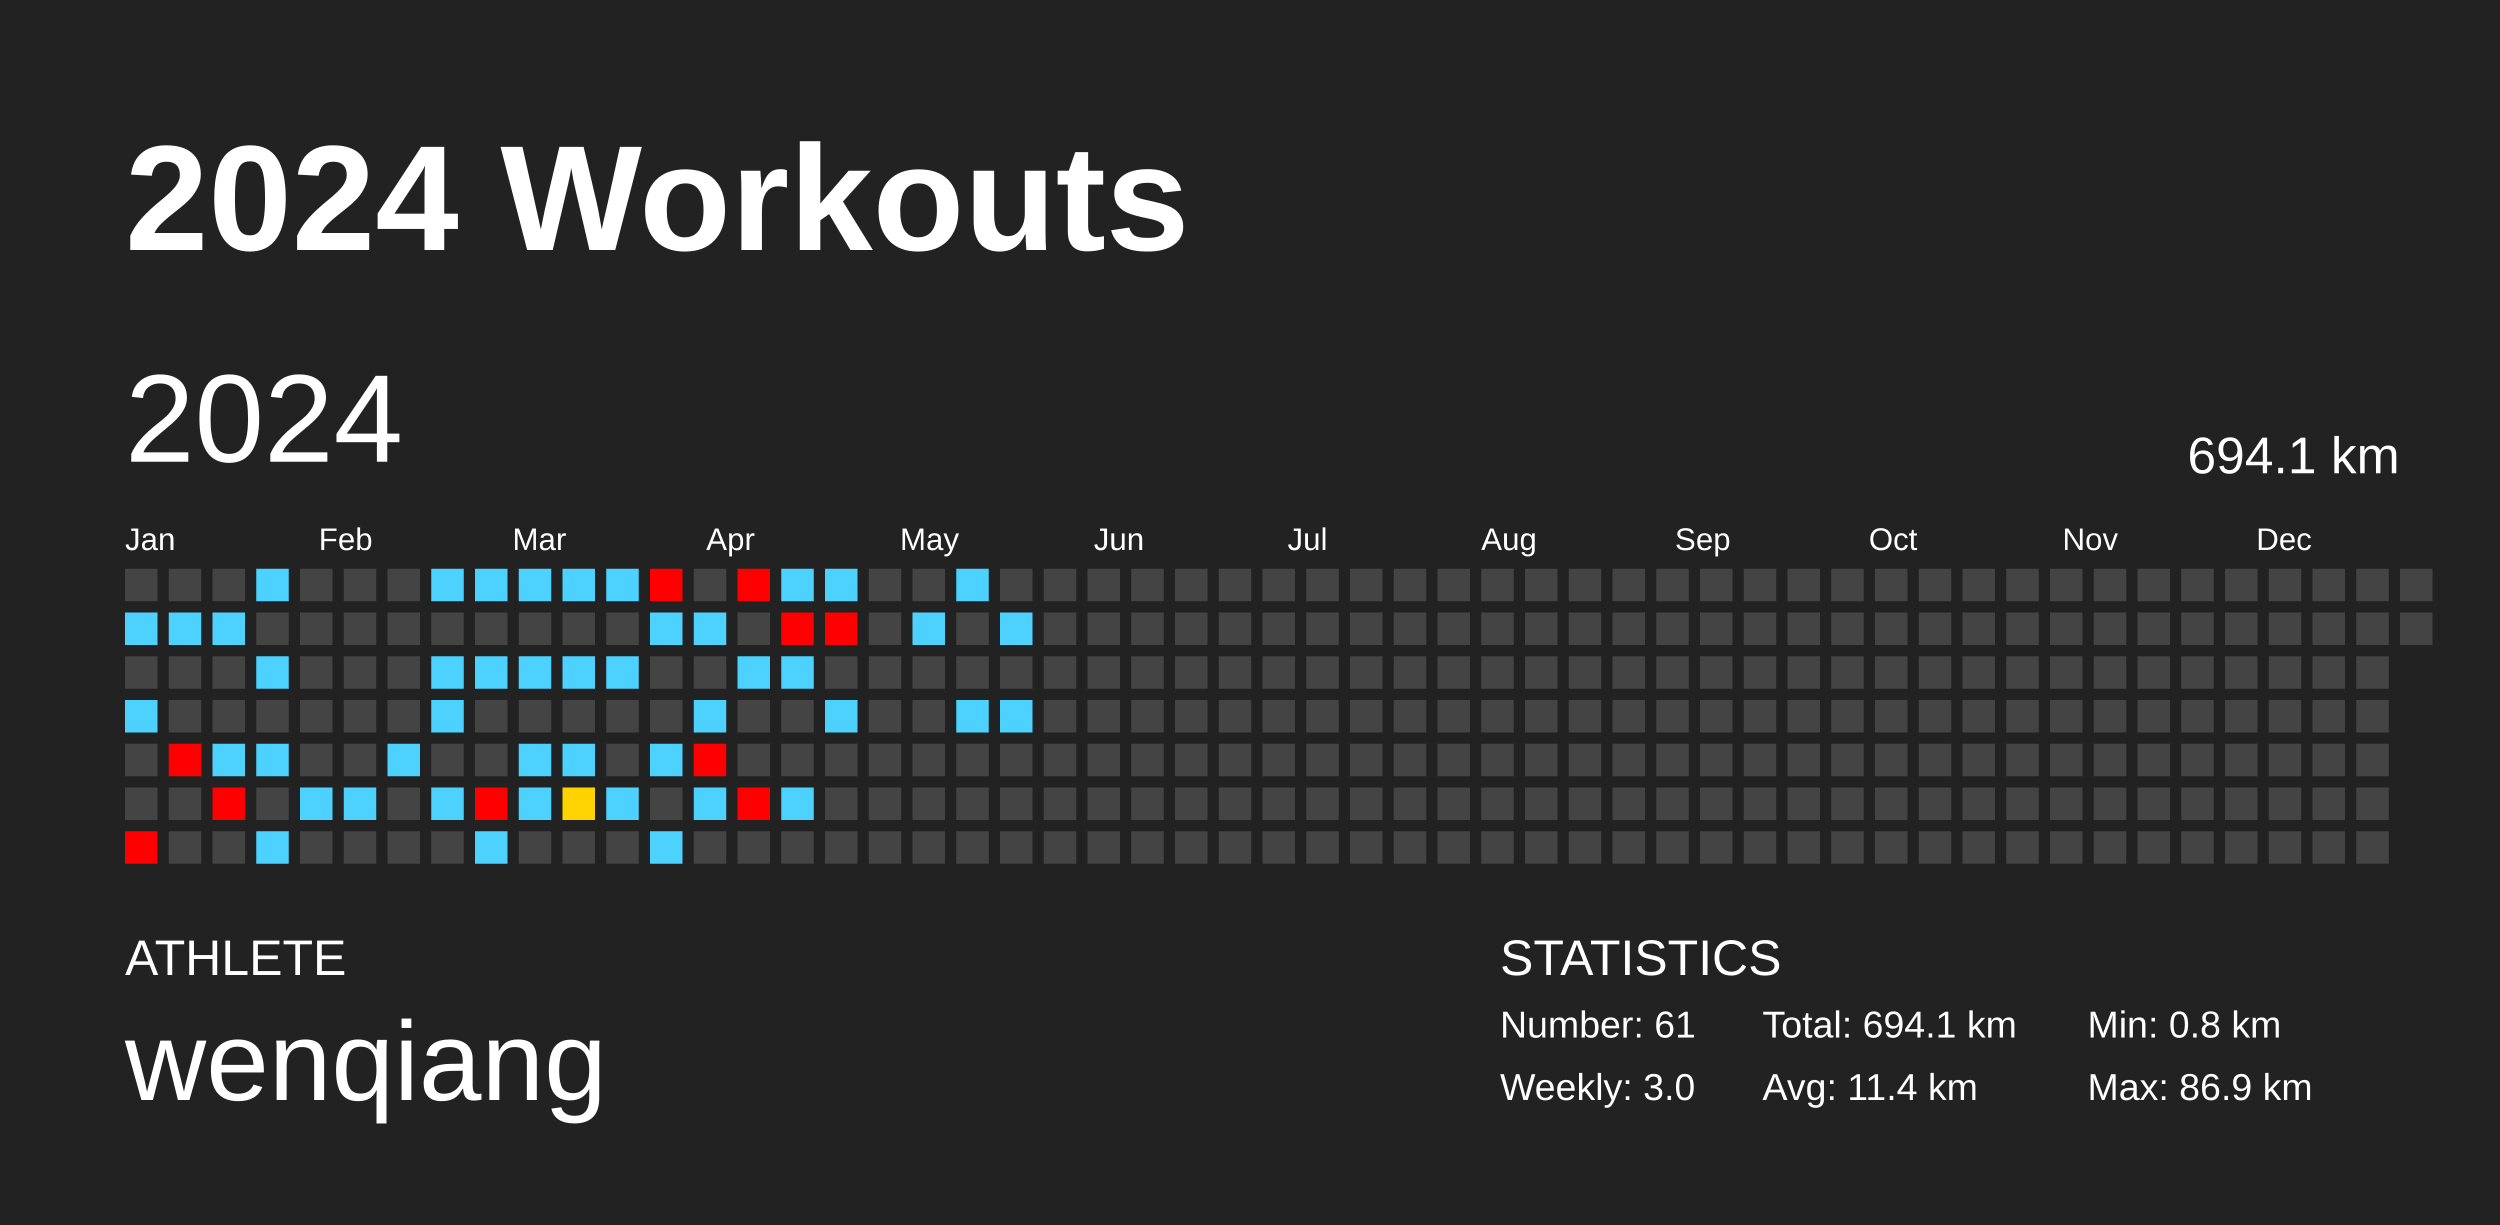
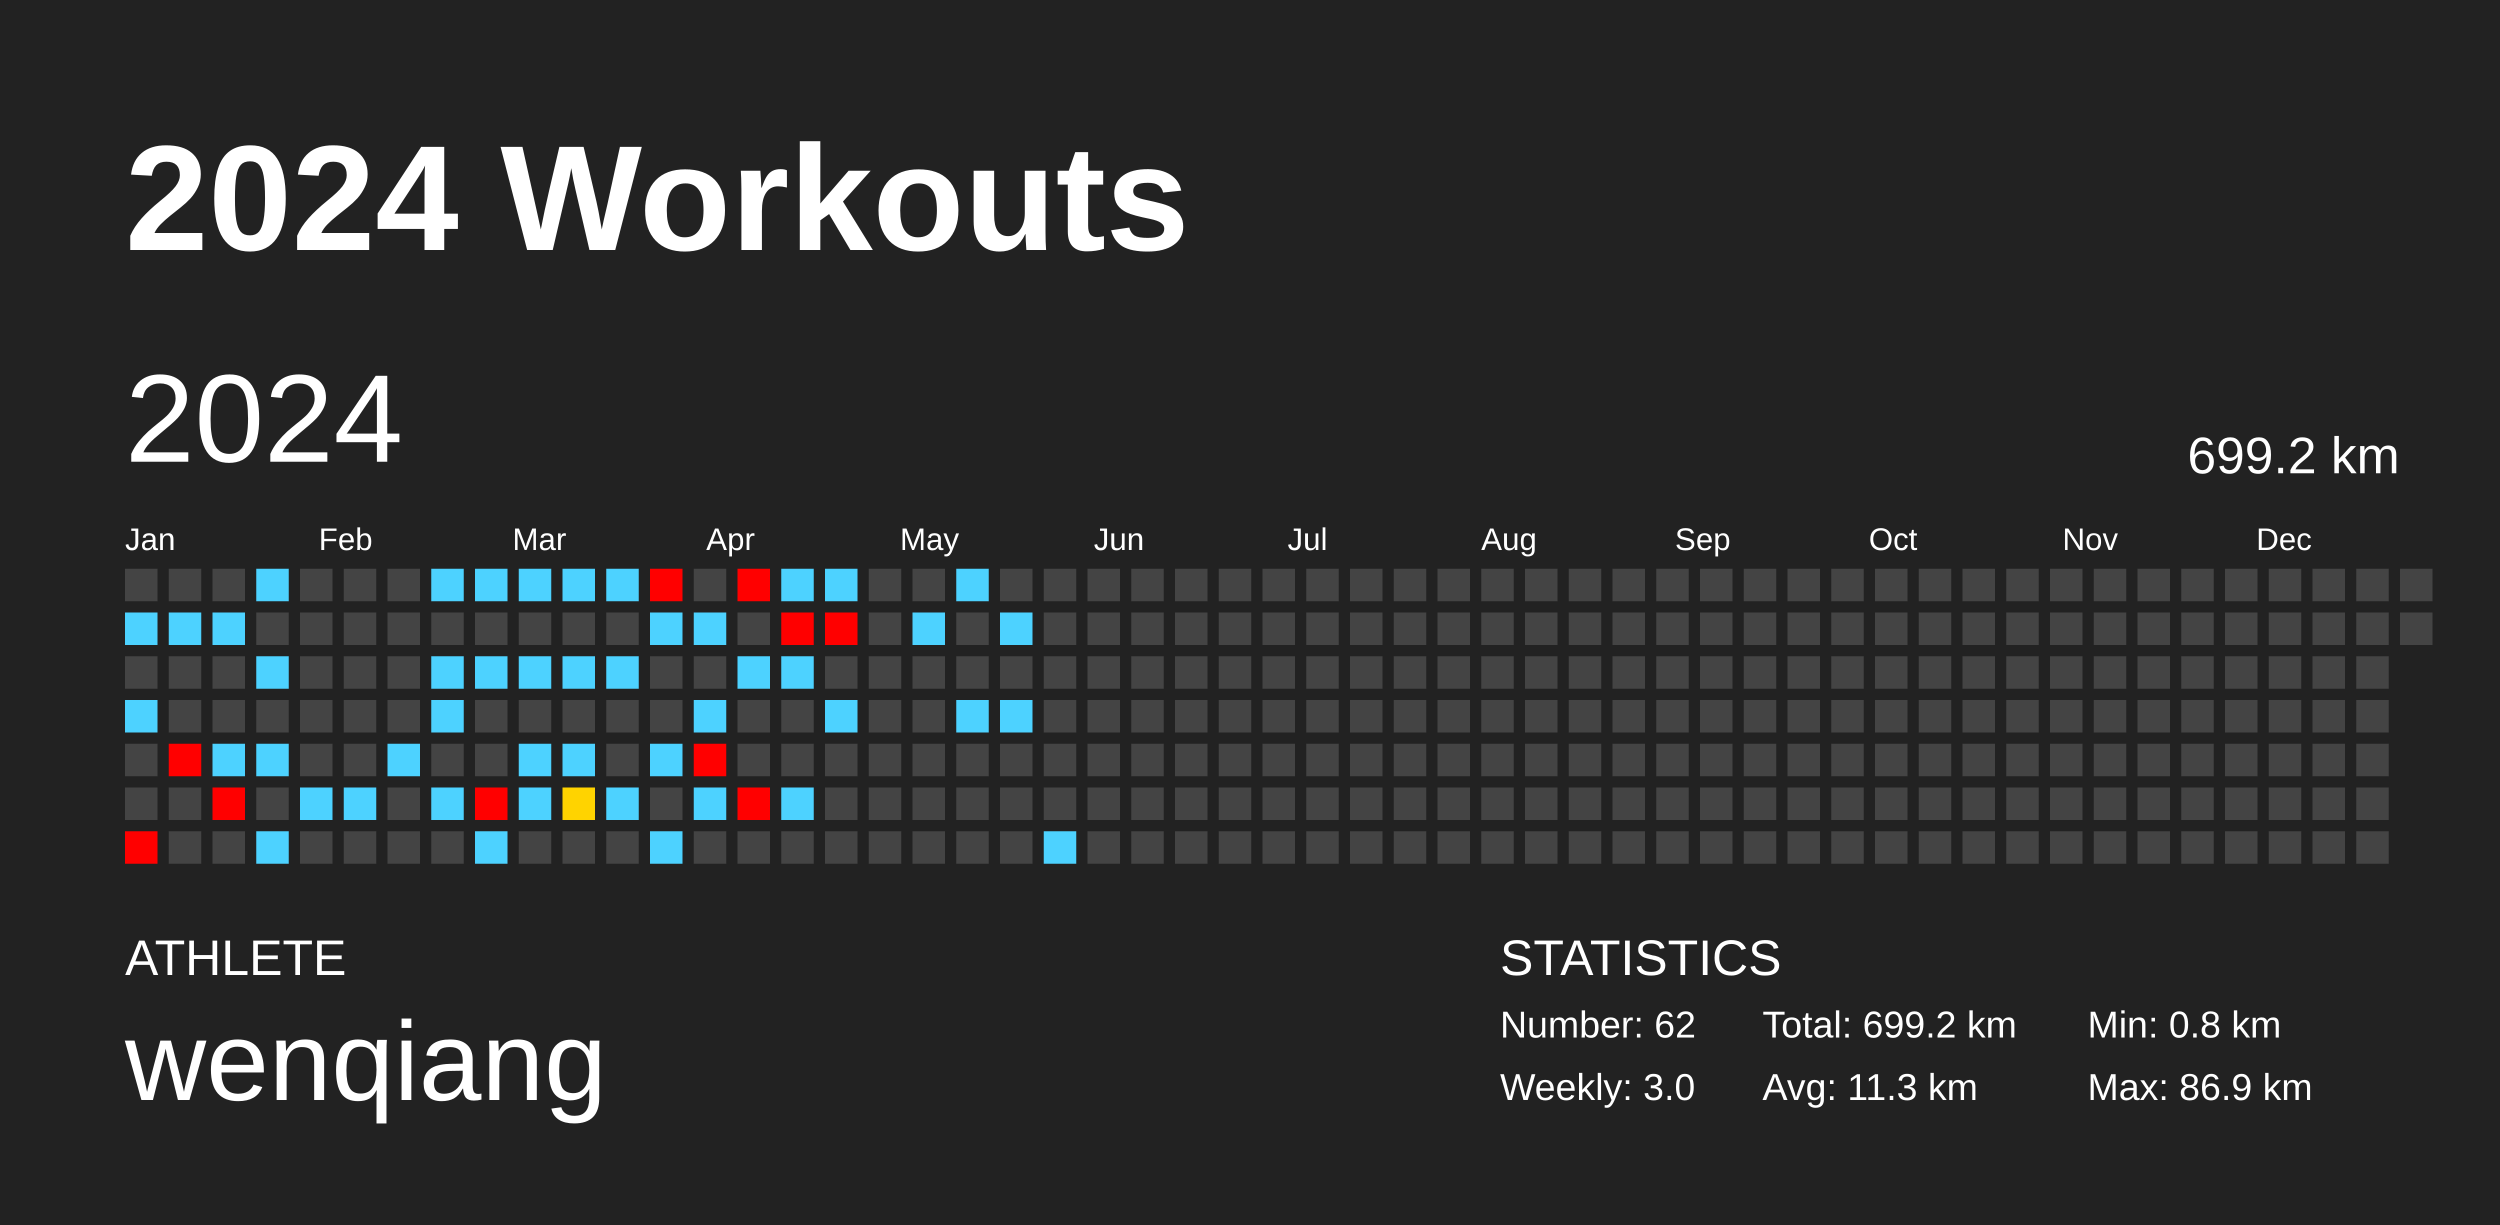
<svg xmlns="http://www.w3.org/2000/svg" baseProfile="full" height="98mm" version="1.1" viewBox="0,0,200,98" width="200mm">
  <defs />
  <rect fill="#222222" height="98" width="200" x="0" y="0" />
  <text fill="#FFFFFF" style="font-size:12px; font-family:Arial; font-weight:bold;" x="10" y="20">2024 Workouts</text>
  <text fill="#FFFFFF" style="font-size:4px; font-family:Arial" x="10" y="78">ATHLETE</text>
  <text fill="#FFFFFF" style="font-size:9px; font-family:Arial" x="10" y="88">wenqiang</text>
  <text fill="#FFFFFF" style="font-size:4px; font-family:Arial" x="120" y="78">STATISTICS</text>
-   <text fill="#FFFFFF" style="font-size:3px; font-family:Arial" x="120" y="83">Number: 61</text>
+   <text fill="#FFFFFF" style="font-size:3px; font-family:Arial" x="120" y="83">Number: 62</text>
  <text fill="#FFFFFF" style="font-size:3px; font-family:Arial" x="120" y="88">Weekly: 3.0</text>
-   <text fill="#FFFFFF" style="font-size:3px; font-family:Arial" x="141" y="83">Total: 694.1 km</text>
-   <text fill="#FFFFFF" style="font-size:3px; font-family:Arial" x="141" y="88">Avg: 11.4 km</text>
+   <text fill="#FFFFFF" style="font-size:3px; font-family:Arial" x="141" y="83">Total: 699.2 km</text>
+   <text fill="#FFFFFF" style="font-size:3px; font-family:Arial" x="141" y="88">Avg: 11.3 km</text>
  <text fill="#FFFFFF" style="font-size:3px; font-family:Arial" x="167" y="83">Min: 0.8 km</text>
  <text fill="#FFFFFF" style="font-size:3px; font-family:Arial" x="167" y="88">Max: 86.9 km</text>
  <text dominant-baseline="hanging" fill="#FFFFFF" style="font-size:10.0px; font-family:Arial;" x="10" y="30">2024</text>
-   <text dominant-baseline="hanging" fill="#FFFFFF" style="font-size:4.125px; font-family:Arial;" x="175" y="35">694.1 km</text>
+   <text dominant-baseline="hanging" fill="#FFFFFF" style="font-size:4.125px; font-family:Arial;" x="175" y="35">699.2 km</text>
  <text fill="#FFFFFF" style="font-size:2.5px; font-family:Arial" x="10.0" y="44">Jan</text>
  <text fill="#FFFFFF" style="font-size:2.5px; font-family:Arial" x="25.5" y="44">Feb</text>
  <text fill="#FFFFFF" style="font-size:2.5px; font-family:Arial" x="41.0" y="44">Mar</text>
  <text fill="#FFFFFF" style="font-size:2.5px; font-family:Arial" x="56.5" y="44">Apr</text>
  <text fill="#FFFFFF" style="font-size:2.5px; font-family:Arial" x="72.0" y="44">May</text>
  <text fill="#FFFFFF" style="font-size:2.5px; font-family:Arial" x="87.5" y="44">Jun</text>
  <text fill="#FFFFFF" style="font-size:2.5px; font-family:Arial" x="103.0" y="44">Jul</text>
  <text fill="#FFFFFF" style="font-size:2.5px; font-family:Arial" x="118.5" y="44">Aug</text>
  <text fill="#FFFFFF" style="font-size:2.5px; font-family:Arial" x="134.0" y="44">Sep</text>
  <text fill="#FFFFFF" style="font-size:2.5px; font-family:Arial" x="149.5" y="44">Oct</text>
  <text fill="#FFFFFF" style="font-size:2.5px; font-family:Arial" x="165.0" y="44">Nov</text>
  <text fill="#FFFFFF" style="font-size:2.5px; font-family:Arial" x="180.5" y="44">Dec</text>
  <rect fill="#444444" height="2.6" width="2.6" x="10.0" y="45.5" />
  <rect fill="#4dd2ff" height="2.6" width="2.6" x="10.0" y="49.0" />
  <rect fill="#444444" height="2.6" width="2.6" x="10.0" y="52.5" />
  <rect fill="#4dd2ff" height="2.6" width="2.6" x="10.0" y="56.0" />
  <rect fill="#444444" height="2.6" width="2.6" x="10.0" y="59.5" />
  <rect fill="#444444" height="2.6" width="2.6" x="10.0" y="63.0" />
  <rect fill="red" height="2.6" width="2.6" x="10.0" y="66.5" />
  <rect fill="#444444" height="2.6" width="2.6" x="13.5" y="45.5" />
  <rect fill="#4dd2ff" height="2.6" width="2.6" x="13.5" y="49.0" />
  <rect fill="#444444" height="2.6" width="2.6" x="13.5" y="52.5" />
  <rect fill="#444444" height="2.6" width="2.6" x="13.5" y="56.0" />
  <rect fill="red" height="2.6" width="2.6" x="13.5" y="59.5" />
  <rect fill="#444444" height="2.6" width="2.6" x="13.5" y="63.0" />
  <rect fill="#444444" height="2.6" width="2.6" x="13.5" y="66.5" />
  <rect fill="#444444" height="2.6" width="2.6" x="17.0" y="45.5" />
  <rect fill="#4dd2ff" height="2.6" width="2.6" x="17.0" y="49.0" />
  <rect fill="#444444" height="2.6" width="2.6" x="17.0" y="52.5" />
  <rect fill="#444444" height="2.6" width="2.6" x="17.0" y="56.0" />
  <rect fill="#4dd2ff" height="2.6" width="2.6" x="17.0" y="59.5" />
  <rect fill="red" height="2.6" width="2.6" x="17.0" y="63.0" />
  <rect fill="#444444" height="2.6" width="2.6" x="17.0" y="66.5" />
  <rect fill="#4dd2ff" height="2.6" width="2.6" x="20.5" y="45.5" />
  <rect fill="#444444" height="2.6" width="2.6" x="20.5" y="49.0" />
  <rect fill="#4dd2ff" height="2.6" width="2.6" x="20.5" y="52.5" />
  <rect fill="#444444" height="2.6" width="2.6" x="20.5" y="56.0" />
  <rect fill="#4dd2ff" height="2.6" width="2.6" x="20.5" y="59.5" />
  <rect fill="#444444" height="2.6" width="2.6" x="20.5" y="63.0" />
  <rect fill="#4dd2ff" height="2.6" width="2.6" x="20.5" y="66.5" />
  <rect fill="#444444" height="2.6" width="2.6" x="24.0" y="45.5" />
  <rect fill="#444444" height="2.6" width="2.6" x="24.0" y="49.0" />
  <rect fill="#444444" height="2.6" width="2.6" x="24.0" y="52.5" />
  <rect fill="#444444" height="2.6" width="2.6" x="24.0" y="56.0" />
  <rect fill="#444444" height="2.6" width="2.6" x="24.0" y="59.5" />
  <rect fill="#4dd2ff" height="2.6" width="2.6" x="24.0" y="63.0" />
  <rect fill="#444444" height="2.6" width="2.6" x="24.0" y="66.5" />
  <rect fill="#444444" height="2.6" width="2.6" x="27.5" y="45.5" />
  <rect fill="#444444" height="2.6" width="2.6" x="27.5" y="49.0" />
  <rect fill="#444444" height="2.6" width="2.6" x="27.5" y="52.5" />
  <rect fill="#444444" height="2.6" width="2.6" x="27.5" y="56.0" />
  <rect fill="#444444" height="2.6" width="2.6" x="27.5" y="59.5" />
  <rect fill="#4dd2ff" height="2.6" width="2.6" x="27.5" y="63.0" />
  <rect fill="#444444" height="2.6" width="2.6" x="27.5" y="66.5" />
  <rect fill="#444444" height="2.6" width="2.6" x="31.0" y="45.5" />
  <rect fill="#444444" height="2.6" width="2.6" x="31.0" y="49.0" />
  <rect fill="#444444" height="2.6" width="2.6" x="31.0" y="52.5" />
  <rect fill="#444444" height="2.6" width="2.6" x="31.0" y="56.0" />
  <rect fill="#4dd2ff" height="2.6" width="2.6" x="31.0" y="59.5" />
  <rect fill="#444444" height="2.6" width="2.6" x="31.0" y="63.0" />
  <rect fill="#444444" height="2.6" width="2.6" x="31.0" y="66.5" />
  <rect fill="#4dd2ff" height="2.6" width="2.6" x="34.5" y="45.5" />
  <rect fill="#444444" height="2.6" width="2.6" x="34.5" y="49.0" />
  <rect fill="#4dd2ff" height="2.6" width="2.6" x="34.5" y="52.5" />
  <rect fill="#4dd2ff" height="2.6" width="2.6" x="34.5" y="56.0" />
  <rect fill="#444444" height="2.6" width="2.6" x="34.5" y="59.5" />
  <rect fill="#4dd2ff" height="2.6" width="2.6" x="34.5" y="63.0" />
  <rect fill="#444444" height="2.6" width="2.6" x="34.5" y="66.5" />
  <rect fill="#4dd2ff" height="2.6" width="2.6" x="38.0" y="45.5" />
  <rect fill="#444444" height="2.6" width="2.6" x="38.0" y="49.0" />
  <rect fill="#4dd2ff" height="2.6" width="2.6" x="38.0" y="52.5" />
  <rect fill="#444444" height="2.6" width="2.6" x="38.0" y="56.0" />
  <rect fill="#444444" height="2.6" width="2.6" x="38.0" y="59.5" />
  <rect fill="red" height="2.6" width="2.6" x="38.0" y="63.0" />
  <rect fill="#4dd2ff" height="2.6" width="2.6" x="38.0" y="66.5" />
  <rect fill="#4dd2ff" height="2.6" width="2.6" x="41.5" y="45.5" />
  <rect fill="#444444" height="2.6" width="2.6" x="41.5" y="49.0" />
  <rect fill="#4dd2ff" height="2.6" width="2.6" x="41.5" y="52.5" />
  <rect fill="#444444" height="2.6" width="2.6" x="41.5" y="56.0" />
  <rect fill="#4dd2ff" height="2.6" width="2.6" x="41.5" y="59.5" />
  <rect fill="#4dd2ff" height="2.6" width="2.6" x="41.5" y="63.0" />
  <rect fill="#444444" height="2.6" width="2.6" x="41.5" y="66.5" />
  <rect fill="#4dd2ff" height="2.6" width="2.6" x="45.0" y="45.5" />
  <rect fill="#444444" height="2.6" width="2.6" x="45.0" y="49.0" />
  <rect fill="#4dd2ff" height="2.6" width="2.6" x="45.0" y="52.5" />
  <rect fill="#444444" height="2.6" width="2.6" x="45.0" y="56.0" />
  <rect fill="#4dd2ff" height="2.6" width="2.6" x="45.0" y="59.5" />
  <rect fill="#ffd300" height="2.6" width="2.6" x="45.0" y="63.0" />
  <rect fill="#444444" height="2.6" width="2.6" x="45.0" y="66.5" />
  <rect fill="#4dd2ff" height="2.6" width="2.6" x="48.5" y="45.5" />
  <rect fill="#444444" height="2.6" width="2.6" x="48.5" y="49.0" />
  <rect fill="#4dd2ff" height="2.6" width="2.6" x="48.5" y="52.5" />
  <rect fill="#444444" height="2.6" width="2.6" x="48.5" y="56.0" />
  <rect fill="#444444" height="2.6" width="2.6" x="48.5" y="59.5" />
  <rect fill="#4dd2ff" height="2.6" width="2.6" x="48.5" y="63.0" />
  <rect fill="#444444" height="2.6" width="2.6" x="48.5" y="66.5" />
  <rect fill="red" height="2.6" width="2.6" x="52.0" y="45.5" />
  <rect fill="#4dd2ff" height="2.6" width="2.6" x="52.0" y="49.0" />
  <rect fill="#444444" height="2.6" width="2.6" x="52.0" y="52.5" />
  <rect fill="#444444" height="2.6" width="2.6" x="52.0" y="56.0" />
  <rect fill="#4dd2ff" height="2.6" width="2.6" x="52.0" y="59.5" />
  <rect fill="#444444" height="2.6" width="2.6" x="52.0" y="63.0" />
  <rect fill="#4dd2ff" height="2.6" width="2.6" x="52.0" y="66.5" />
  <rect fill="#444444" height="2.6" width="2.6" x="55.5" y="45.5" />
  <rect fill="#4dd2ff" height="2.6" width="2.6" x="55.5" y="49.0" />
  <rect fill="#444444" height="2.6" width="2.6" x="55.5" y="52.5" />
  <rect fill="#4dd2ff" height="2.6" width="2.6" x="55.5" y="56.0" />
  <rect fill="red" height="2.6" width="2.6" x="55.5" y="59.5" />
  <rect fill="#4dd2ff" height="2.6" width="2.6" x="55.5" y="63.0" />
  <rect fill="#444444" height="2.6" width="2.6" x="55.5" y="66.5" />
  <rect fill="red" height="2.6" width="2.6" x="59.0" y="45.5" />
  <rect fill="#444444" height="2.6" width="2.6" x="59.0" y="49.0" />
  <rect fill="#4dd2ff" height="2.6" width="2.6" x="59.0" y="52.5" />
  <rect fill="#444444" height="2.6" width="2.6" x="59.0" y="56.0" />
  <rect fill="#444444" height="2.6" width="2.6" x="59.0" y="59.5" />
  <rect fill="red" height="2.6" width="2.6" x="59.0" y="63.0" />
  <rect fill="#444444" height="2.6" width="2.6" x="59.0" y="66.5" />
  <rect fill="#4dd2ff" height="2.6" width="2.6" x="62.5" y="45.5" />
  <rect fill="red" height="2.6" width="2.6" x="62.5" y="49.0" />
  <rect fill="#4dd2ff" height="2.6" width="2.6" x="62.5" y="52.5" />
  <rect fill="#444444" height="2.6" width="2.6" x="62.5" y="56.0" />
  <rect fill="#444444" height="2.6" width="2.6" x="62.5" y="59.5" />
  <rect fill="#4dd2ff" height="2.6" width="2.6" x="62.5" y="63.0" />
  <rect fill="#444444" height="2.6" width="2.6" x="62.5" y="66.5" />
  <rect fill="#4dd2ff" height="2.6" width="2.6" x="66.0" y="45.5" />
  <rect fill="red" height="2.6" width="2.6" x="66.0" y="49.0" />
  <rect fill="#444444" height="2.6" width="2.6" x="66.0" y="52.5" />
  <rect fill="#4dd2ff" height="2.6" width="2.6" x="66.0" y="56.0" />
  <rect fill="#444444" height="2.6" width="2.6" x="66.0" y="59.5" />
  <rect fill="#444444" height="2.6" width="2.6" x="66.0" y="63.0" />
  <rect fill="#444444" height="2.6" width="2.6" x="66.0" y="66.5" />
  <rect fill="#444444" height="2.6" width="2.6" x="69.5" y="45.5" />
  <rect fill="#444444" height="2.6" width="2.6" x="69.5" y="49.0" />
  <rect fill="#444444" height="2.6" width="2.6" x="69.5" y="52.5" />
  <rect fill="#444444" height="2.6" width="2.6" x="69.5" y="56.0" />
  <rect fill="#444444" height="2.6" width="2.6" x="69.5" y="59.5" />
  <rect fill="#444444" height="2.6" width="2.6" x="69.5" y="63.0" />
  <rect fill="#444444" height="2.6" width="2.6" x="69.5" y="66.5" />
  <rect fill="#444444" height="2.6" width="2.6" x="73.0" y="45.5" />
  <rect fill="#4dd2ff" height="2.6" width="2.6" x="73.0" y="49.0" />
  <rect fill="#444444" height="2.6" width="2.6" x="73.0" y="52.5" />
  <rect fill="#444444" height="2.6" width="2.6" x="73.0" y="56.0" />
  <rect fill="#444444" height="2.6" width="2.6" x="73.0" y="59.5" />
  <rect fill="#444444" height="2.6" width="2.6" x="73.0" y="63.0" />
  <rect fill="#444444" height="2.6" width="2.6" x="73.0" y="66.5" />
  <rect fill="#4dd2ff" height="2.6" width="2.6" x="76.5" y="45.5" />
  <rect fill="#444444" height="2.6" width="2.6" x="76.5" y="49.0" />
  <rect fill="#444444" height="2.6" width="2.6" x="76.5" y="52.5" />
  <rect fill="#4dd2ff" height="2.6" width="2.6" x="76.5" y="56.0" />
  <rect fill="#444444" height="2.6" width="2.6" x="76.5" y="59.5" />
  <rect fill="#444444" height="2.6" width="2.6" x="76.5" y="63.0" />
  <rect fill="#444444" height="2.6" width="2.6" x="76.5" y="66.5" />
  <rect fill="#444444" height="2.6" width="2.6" x="80.0" y="45.5" />
  <rect fill="#4dd2ff" height="2.6" width="2.6" x="80.0" y="49.0" />
  <rect fill="#444444" height="2.6" width="2.6" x="80.0" y="52.5" />
  <rect fill="#4dd2ff" height="2.6" width="2.6" x="80.0" y="56.0" />
  <rect fill="#444444" height="2.6" width="2.6" x="80.0" y="59.5" />
  <rect fill="#444444" height="2.6" width="2.6" x="80.0" y="63.0" />
  <rect fill="#444444" height="2.6" width="2.6" x="80.0" y="66.5" />
  <rect fill="#444444" height="2.6" width="2.6" x="83.5" y="45.5" />
  <rect fill="#444444" height="2.6" width="2.6" x="83.5" y="49.0" />
  <rect fill="#444444" height="2.6" width="2.6" x="83.5" y="52.5" />
  <rect fill="#444444" height="2.6" width="2.6" x="83.5" y="56.0" />
  <rect fill="#444444" height="2.6" width="2.6" x="83.5" y="59.5" />
  <rect fill="#444444" height="2.6" width="2.6" x="83.5" y="63.0" />
-   <rect fill="#444444" height="2.6" width="2.6" x="83.5" y="66.5" />
+   <rect fill="#4dd2ff" height="2.6" width="2.6" x="83.5" y="66.5" />
  <rect fill="#444444" height="2.6" width="2.6" x="87.0" y="45.5" />
  <rect fill="#444444" height="2.6" width="2.6" x="87.0" y="49.0" />
  <rect fill="#444444" height="2.6" width="2.6" x="87.0" y="52.5" />
  <rect fill="#444444" height="2.6" width="2.6" x="87.0" y="56.0" />
  <rect fill="#444444" height="2.6" width="2.6" x="87.0" y="59.5" />
  <rect fill="#444444" height="2.6" width="2.6" x="87.0" y="63.0" />
  <rect fill="#444444" height="2.6" width="2.6" x="87.0" y="66.5" />
  <rect fill="#444444" height="2.6" width="2.6" x="90.5" y="45.5" />
  <rect fill="#444444" height="2.6" width="2.6" x="90.5" y="49.0" />
  <rect fill="#444444" height="2.6" width="2.6" x="90.5" y="52.5" />
  <rect fill="#444444" height="2.6" width="2.6" x="90.5" y="56.0" />
  <rect fill="#444444" height="2.6" width="2.6" x="90.5" y="59.5" />
  <rect fill="#444444" height="2.6" width="2.6" x="90.5" y="63.0" />
  <rect fill="#444444" height="2.6" width="2.6" x="90.5" y="66.5" />
  <rect fill="#444444" height="2.6" width="2.6" x="94.0" y="45.5" />
  <rect fill="#444444" height="2.6" width="2.6" x="94.0" y="49.0" />
  <rect fill="#444444" height="2.6" width="2.6" x="94.0" y="52.5" />
  <rect fill="#444444" height="2.6" width="2.6" x="94.0" y="56.0" />
  <rect fill="#444444" height="2.6" width="2.6" x="94.0" y="59.5" />
  <rect fill="#444444" height="2.6" width="2.6" x="94.0" y="63.0" />
  <rect fill="#444444" height="2.6" width="2.6" x="94.0" y="66.5" />
  <rect fill="#444444" height="2.6" width="2.6" x="97.5" y="45.5" />
  <rect fill="#444444" height="2.6" width="2.6" x="97.5" y="49.0" />
  <rect fill="#444444" height="2.6" width="2.6" x="97.5" y="52.5" />
  <rect fill="#444444" height="2.6" width="2.6" x="97.5" y="56.0" />
  <rect fill="#444444" height="2.6" width="2.6" x="97.5" y="59.5" />
  <rect fill="#444444" height="2.6" width="2.6" x="97.5" y="63.0" />
  <rect fill="#444444" height="2.6" width="2.6" x="97.5" y="66.5" />
  <rect fill="#444444" height="2.6" width="2.6" x="101.0" y="45.5" />
  <rect fill="#444444" height="2.6" width="2.6" x="101.0" y="49.0" />
  <rect fill="#444444" height="2.6" width="2.6" x="101.0" y="52.5" />
  <rect fill="#444444" height="2.6" width="2.6" x="101.0" y="56.0" />
  <rect fill="#444444" height="2.6" width="2.6" x="101.0" y="59.5" />
  <rect fill="#444444" height="2.6" width="2.6" x="101.0" y="63.0" />
  <rect fill="#444444" height="2.6" width="2.6" x="101.0" y="66.5" />
  <rect fill="#444444" height="2.6" width="2.6" x="104.5" y="45.5" />
  <rect fill="#444444" height="2.6" width="2.6" x="104.5" y="49.0" />
  <rect fill="#444444" height="2.6" width="2.6" x="104.5" y="52.5" />
  <rect fill="#444444" height="2.6" width="2.6" x="104.5" y="56.0" />
  <rect fill="#444444" height="2.6" width="2.6" x="104.5" y="59.5" />
  <rect fill="#444444" height="2.6" width="2.6" x="104.5" y="63.0" />
  <rect fill="#444444" height="2.6" width="2.6" x="104.5" y="66.5" />
  <rect fill="#444444" height="2.6" width="2.6" x="108.0" y="45.5" />
  <rect fill="#444444" height="2.6" width="2.6" x="108.0" y="49.0" />
  <rect fill="#444444" height="2.6" width="2.6" x="108.0" y="52.5" />
  <rect fill="#444444" height="2.6" width="2.6" x="108.0" y="56.0" />
  <rect fill="#444444" height="2.6" width="2.6" x="108.0" y="59.5" />
  <rect fill="#444444" height="2.6" width="2.6" x="108.0" y="63.0" />
  <rect fill="#444444" height="2.6" width="2.6" x="108.0" y="66.5" />
  <rect fill="#444444" height="2.6" width="2.6" x="111.5" y="45.5" />
  <rect fill="#444444" height="2.6" width="2.6" x="111.5" y="49.0" />
  <rect fill="#444444" height="2.6" width="2.6" x="111.5" y="52.5" />
  <rect fill="#444444" height="2.6" width="2.6" x="111.5" y="56.0" />
  <rect fill="#444444" height="2.6" width="2.6" x="111.5" y="59.5" />
  <rect fill="#444444" height="2.6" width="2.6" x="111.5" y="63.0" />
  <rect fill="#444444" height="2.6" width="2.6" x="111.5" y="66.5" />
  <rect fill="#444444" height="2.6" width="2.6" x="115.0" y="45.5" />
  <rect fill="#444444" height="2.6" width="2.6" x="115.0" y="49.0" />
  <rect fill="#444444" height="2.6" width="2.6" x="115.0" y="52.5" />
  <rect fill="#444444" height="2.6" width="2.6" x="115.0" y="56.0" />
  <rect fill="#444444" height="2.6" width="2.6" x="115.0" y="59.5" />
  <rect fill="#444444" height="2.6" width="2.6" x="115.0" y="63.0" />
  <rect fill="#444444" height="2.6" width="2.6" x="115.0" y="66.5" />
  <rect fill="#444444" height="2.6" width="2.6" x="118.5" y="45.5" />
  <rect fill="#444444" height="2.6" width="2.6" x="118.5" y="49.0" />
  <rect fill="#444444" height="2.6" width="2.6" x="118.5" y="52.5" />
  <rect fill="#444444" height="2.6" width="2.6" x="118.5" y="56.0" />
  <rect fill="#444444" height="2.6" width="2.6" x="118.5" y="59.5" />
  <rect fill="#444444" height="2.6" width="2.6" x="118.5" y="63.0" />
  <rect fill="#444444" height="2.6" width="2.6" x="118.5" y="66.5" />
  <rect fill="#444444" height="2.6" width="2.6" x="122.0" y="45.5" />
  <rect fill="#444444" height="2.6" width="2.6" x="122.0" y="49.0" />
  <rect fill="#444444" height="2.6" width="2.6" x="122.0" y="52.5" />
  <rect fill="#444444" height="2.6" width="2.6" x="122.0" y="56.0" />
  <rect fill="#444444" height="2.6" width="2.6" x="122.0" y="59.5" />
  <rect fill="#444444" height="2.6" width="2.6" x="122.0" y="63.0" />
  <rect fill="#444444" height="2.6" width="2.6" x="122.0" y="66.5" />
  <rect fill="#444444" height="2.6" width="2.6" x="125.5" y="45.5" />
  <rect fill="#444444" height="2.6" width="2.6" x="125.5" y="49.0" />
  <rect fill="#444444" height="2.6" width="2.6" x="125.5" y="52.5" />
  <rect fill="#444444" height="2.6" width="2.6" x="125.5" y="56.0" />
  <rect fill="#444444" height="2.6" width="2.6" x="125.5" y="59.5" />
  <rect fill="#444444" height="2.6" width="2.6" x="125.5" y="63.0" />
  <rect fill="#444444" height="2.6" width="2.6" x="125.5" y="66.5" />
  <rect fill="#444444" height="2.6" width="2.6" x="129.0" y="45.5" />
  <rect fill="#444444" height="2.6" width="2.6" x="129.0" y="49.0" />
  <rect fill="#444444" height="2.6" width="2.6" x="129.0" y="52.5" />
  <rect fill="#444444" height="2.6" width="2.6" x="129.0" y="56.0" />
  <rect fill="#444444" height="2.6" width="2.6" x="129.0" y="59.5" />
  <rect fill="#444444" height="2.6" width="2.6" x="129.0" y="63.0" />
  <rect fill="#444444" height="2.6" width="2.6" x="129.0" y="66.5" />
  <rect fill="#444444" height="2.6" width="2.6" x="132.5" y="45.5" />
  <rect fill="#444444" height="2.6" width="2.6" x="132.5" y="49.0" />
  <rect fill="#444444" height="2.6" width="2.6" x="132.5" y="52.5" />
  <rect fill="#444444" height="2.6" width="2.6" x="132.5" y="56.0" />
  <rect fill="#444444" height="2.6" width="2.6" x="132.5" y="59.5" />
  <rect fill="#444444" height="2.6" width="2.6" x="132.5" y="63.0" />
  <rect fill="#444444" height="2.6" width="2.6" x="132.5" y="66.5" />
  <rect fill="#444444" height="2.6" width="2.6" x="136.0" y="45.5" />
  <rect fill="#444444" height="2.6" width="2.6" x="136.0" y="49.0" />
  <rect fill="#444444" height="2.6" width="2.6" x="136.0" y="52.5" />
  <rect fill="#444444" height="2.6" width="2.6" x="136.0" y="56.0" />
  <rect fill="#444444" height="2.6" width="2.6" x="136.0" y="59.5" />
  <rect fill="#444444" height="2.6" width="2.6" x="136.0" y="63.0" />
  <rect fill="#444444" height="2.6" width="2.6" x="136.0" y="66.5" />
  <rect fill="#444444" height="2.6" width="2.6" x="139.5" y="45.5" />
  <rect fill="#444444" height="2.6" width="2.6" x="139.5" y="49.0" />
  <rect fill="#444444" height="2.6" width="2.6" x="139.5" y="52.5" />
  <rect fill="#444444" height="2.6" width="2.6" x="139.5" y="56.0" />
  <rect fill="#444444" height="2.6" width="2.6" x="139.5" y="59.5" />
  <rect fill="#444444" height="2.6" width="2.6" x="139.5" y="63.0" />
  <rect fill="#444444" height="2.6" width="2.6" x="139.5" y="66.5" />
  <rect fill="#444444" height="2.6" width="2.6" x="143.0" y="45.5" />
  <rect fill="#444444" height="2.6" width="2.6" x="143.0" y="49.0" />
  <rect fill="#444444" height="2.6" width="2.6" x="143.0" y="52.5" />
  <rect fill="#444444" height="2.6" width="2.6" x="143.0" y="56.0" />
  <rect fill="#444444" height="2.6" width="2.6" x="143.0" y="59.5" />
  <rect fill="#444444" height="2.6" width="2.6" x="143.0" y="63.0" />
  <rect fill="#444444" height="2.6" width="2.6" x="143.0" y="66.5" />
  <rect fill="#444444" height="2.6" width="2.6" x="146.5" y="45.5" />
  <rect fill="#444444" height="2.6" width="2.6" x="146.5" y="49.0" />
  <rect fill="#444444" height="2.6" width="2.6" x="146.5" y="52.5" />
  <rect fill="#444444" height="2.6" width="2.6" x="146.5" y="56.0" />
  <rect fill="#444444" height="2.6" width="2.6" x="146.5" y="59.5" />
  <rect fill="#444444" height="2.6" width="2.6" x="146.5" y="63.0" />
  <rect fill="#444444" height="2.6" width="2.6" x="146.5" y="66.5" />
  <rect fill="#444444" height="2.6" width="2.6" x="150.0" y="45.5" />
  <rect fill="#444444" height="2.6" width="2.6" x="150.0" y="49.0" />
  <rect fill="#444444" height="2.6" width="2.6" x="150.0" y="52.5" />
  <rect fill="#444444" height="2.6" width="2.6" x="150.0" y="56.0" />
  <rect fill="#444444" height="2.6" width="2.6" x="150.0" y="59.5" />
  <rect fill="#444444" height="2.6" width="2.6" x="150.0" y="63.0" />
  <rect fill="#444444" height="2.6" width="2.6" x="150.0" y="66.5" />
  <rect fill="#444444" height="2.6" width="2.6" x="153.5" y="45.5" />
  <rect fill="#444444" height="2.6" width="2.6" x="153.5" y="49.0" />
  <rect fill="#444444" height="2.6" width="2.6" x="153.5" y="52.5" />
  <rect fill="#444444" height="2.6" width="2.6" x="153.5" y="56.0" />
  <rect fill="#444444" height="2.6" width="2.6" x="153.5" y="59.5" />
  <rect fill="#444444" height="2.6" width="2.6" x="153.5" y="63.0" />
  <rect fill="#444444" height="2.6" width="2.6" x="153.5" y="66.5" />
  <rect fill="#444444" height="2.6" width="2.6" x="157.0" y="45.5" />
  <rect fill="#444444" height="2.6" width="2.6" x="157.0" y="49.0" />
  <rect fill="#444444" height="2.6" width="2.6" x="157.0" y="52.5" />
  <rect fill="#444444" height="2.6" width="2.6" x="157.0" y="56.0" />
  <rect fill="#444444" height="2.6" width="2.6" x="157.0" y="59.5" />
  <rect fill="#444444" height="2.6" width="2.6" x="157.0" y="63.0" />
  <rect fill="#444444" height="2.6" width="2.6" x="157.0" y="66.5" />
  <rect fill="#444444" height="2.6" width="2.6" x="160.5" y="45.5" />
  <rect fill="#444444" height="2.6" width="2.6" x="160.5" y="49.0" />
  <rect fill="#444444" height="2.6" width="2.6" x="160.5" y="52.5" />
  <rect fill="#444444" height="2.6" width="2.6" x="160.5" y="56.0" />
  <rect fill="#444444" height="2.6" width="2.6" x="160.5" y="59.5" />
  <rect fill="#444444" height="2.6" width="2.6" x="160.5" y="63.0" />
  <rect fill="#444444" height="2.6" width="2.6" x="160.5" y="66.5" />
  <rect fill="#444444" height="2.6" width="2.6" x="164.0" y="45.5" />
  <rect fill="#444444" height="2.6" width="2.6" x="164.0" y="49.0" />
  <rect fill="#444444" height="2.6" width="2.6" x="164.0" y="52.5" />
  <rect fill="#444444" height="2.6" width="2.6" x="164.0" y="56.0" />
  <rect fill="#444444" height="2.6" width="2.6" x="164.0" y="59.5" />
  <rect fill="#444444" height="2.6" width="2.6" x="164.0" y="63.0" />
  <rect fill="#444444" height="2.6" width="2.6" x="164.0" y="66.5" />
  <rect fill="#444444" height="2.6" width="2.6" x="167.5" y="45.5" />
  <rect fill="#444444" height="2.6" width="2.6" x="167.5" y="49.0" />
  <rect fill="#444444" height="2.6" width="2.6" x="167.5" y="52.5" />
  <rect fill="#444444" height="2.6" width="2.6" x="167.5" y="56.0" />
  <rect fill="#444444" height="2.6" width="2.6" x="167.5" y="59.5" />
  <rect fill="#444444" height="2.6" width="2.6" x="167.5" y="63.0" />
  <rect fill="#444444" height="2.6" width="2.6" x="167.5" y="66.5" />
  <rect fill="#444444" height="2.6" width="2.6" x="171.0" y="45.5" />
  <rect fill="#444444" height="2.6" width="2.6" x="171.0" y="49.0" />
  <rect fill="#444444" height="2.6" width="2.6" x="171.0" y="52.5" />
  <rect fill="#444444" height="2.6" width="2.6" x="171.0" y="56.0" />
  <rect fill="#444444" height="2.6" width="2.6" x="171.0" y="59.5" />
  <rect fill="#444444" height="2.6" width="2.6" x="171.0" y="63.0" />
  <rect fill="#444444" height="2.6" width="2.6" x="171.0" y="66.5" />
  <rect fill="#444444" height="2.6" width="2.6" x="174.5" y="45.5" />
  <rect fill="#444444" height="2.6" width="2.6" x="174.5" y="49.0" />
  <rect fill="#444444" height="2.6" width="2.6" x="174.5" y="52.5" />
  <rect fill="#444444" height="2.6" width="2.6" x="174.5" y="56.0" />
  <rect fill="#444444" height="2.6" width="2.6" x="174.5" y="59.5" />
  <rect fill="#444444" height="2.6" width="2.6" x="174.5" y="63.0" />
  <rect fill="#444444" height="2.6" width="2.6" x="174.5" y="66.5" />
  <rect fill="#444444" height="2.6" width="2.6" x="178.0" y="45.5" />
  <rect fill="#444444" height="2.6" width="2.6" x="178.0" y="49.0" />
  <rect fill="#444444" height="2.6" width="2.6" x="178.0" y="52.5" />
  <rect fill="#444444" height="2.6" width="2.6" x="178.0" y="56.0" />
  <rect fill="#444444" height="2.6" width="2.6" x="178.0" y="59.5" />
  <rect fill="#444444" height="2.6" width="2.6" x="178.0" y="63.0" />
  <rect fill="#444444" height="2.6" width="2.6" x="178.0" y="66.5" />
  <rect fill="#444444" height="2.6" width="2.6" x="181.5" y="45.5" />
  <rect fill="#444444" height="2.6" width="2.6" x="181.5" y="49.0" />
  <rect fill="#444444" height="2.6" width="2.6" x="181.5" y="52.5" />
  <rect fill="#444444" height="2.6" width="2.6" x="181.5" y="56.0" />
  <rect fill="#444444" height="2.6" width="2.6" x="181.5" y="59.5" />
  <rect fill="#444444" height="2.6" width="2.6" x="181.5" y="63.0" />
  <rect fill="#444444" height="2.6" width="2.6" x="181.5" y="66.5" />
  <rect fill="#444444" height="2.6" width="2.6" x="185.0" y="45.5" />
  <rect fill="#444444" height="2.6" width="2.6" x="185.0" y="49.0" />
  <rect fill="#444444" height="2.6" width="2.6" x="185.0" y="52.5" />
  <rect fill="#444444" height="2.6" width="2.6" x="185.0" y="56.0" />
  <rect fill="#444444" height="2.6" width="2.6" x="185.0" y="59.5" />
  <rect fill="#444444" height="2.6" width="2.6" x="185.0" y="63.0" />
  <rect fill="#444444" height="2.6" width="2.6" x="185.0" y="66.5" />
  <rect fill="#444444" height="2.6" width="2.6" x="188.5" y="45.5" />
  <rect fill="#444444" height="2.6" width="2.6" x="188.5" y="49.0" />
  <rect fill="#444444" height="2.6" width="2.6" x="188.5" y="52.5" />
  <rect fill="#444444" height="2.6" width="2.6" x="188.5" y="56.0" />
  <rect fill="#444444" height="2.6" width="2.6" x="188.5" y="59.5" />
  <rect fill="#444444" height="2.6" width="2.6" x="188.5" y="63.0" />
  <rect fill="#444444" height="2.6" width="2.6" x="188.5" y="66.5" />
  <rect fill="#444444" height="2.6" width="2.6" x="192.0" y="45.5" />
  <rect fill="#444444" height="2.6" width="2.6" x="192.0" y="49.0" />
</svg>
